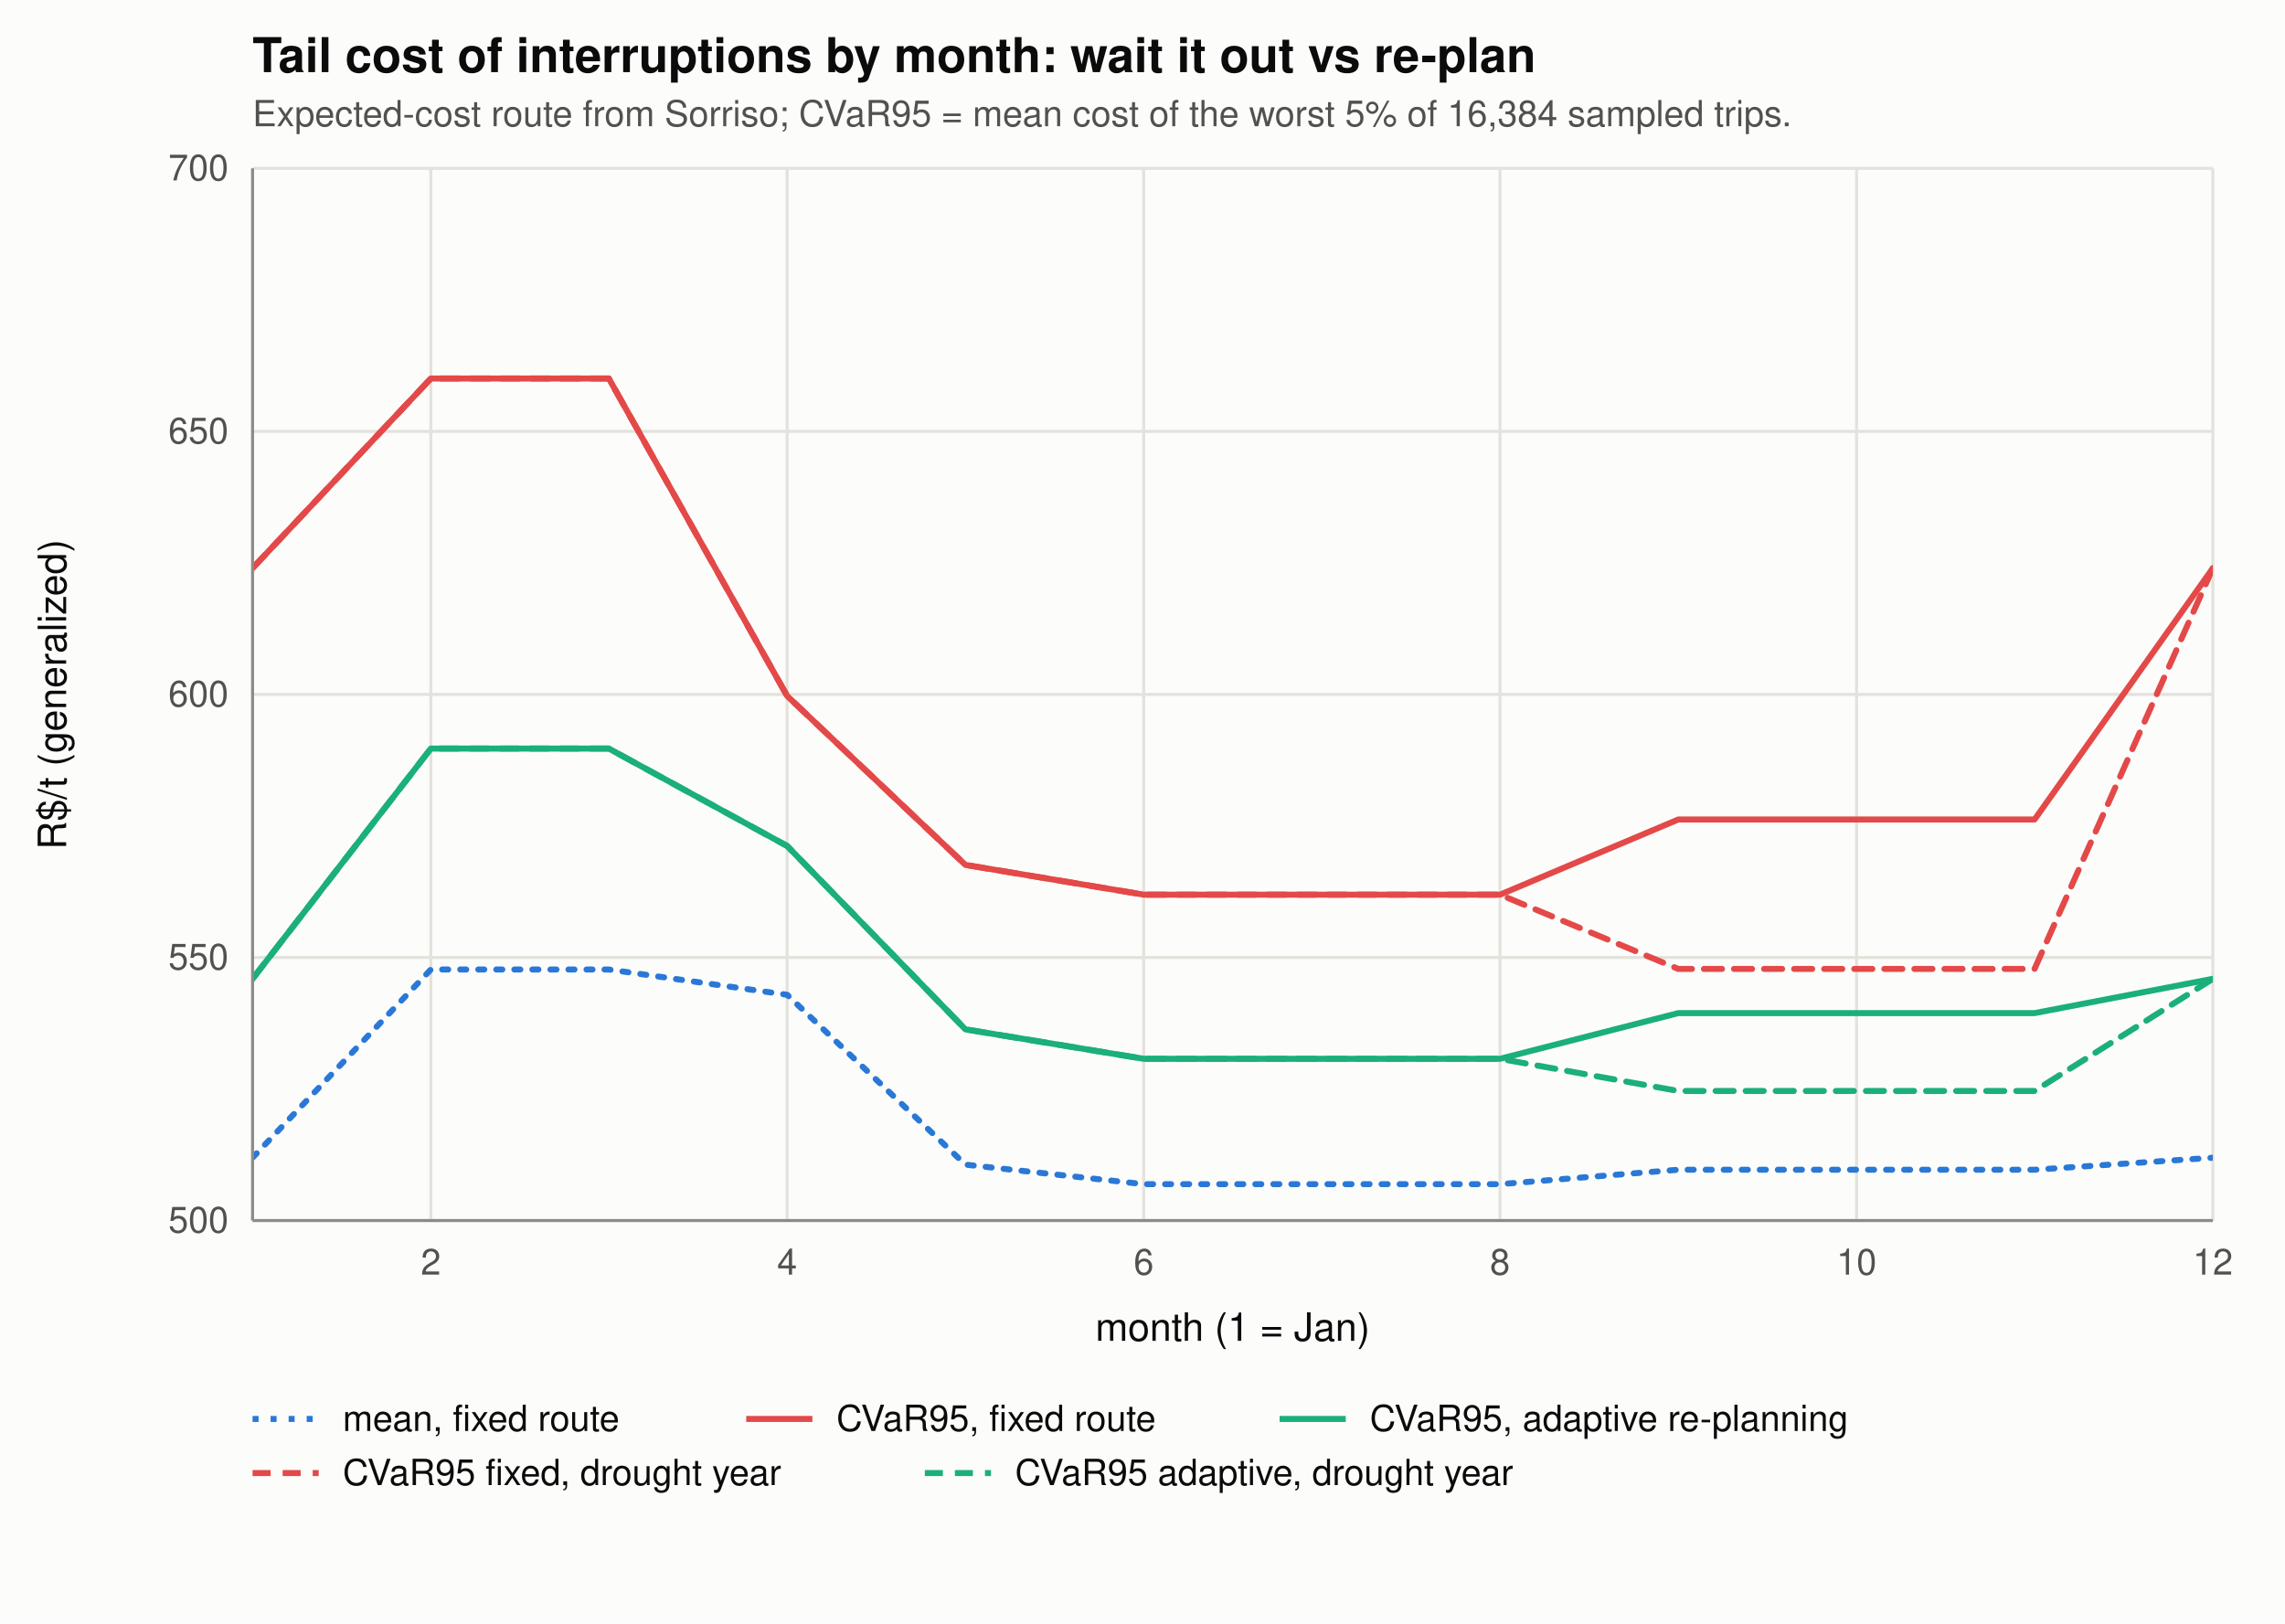
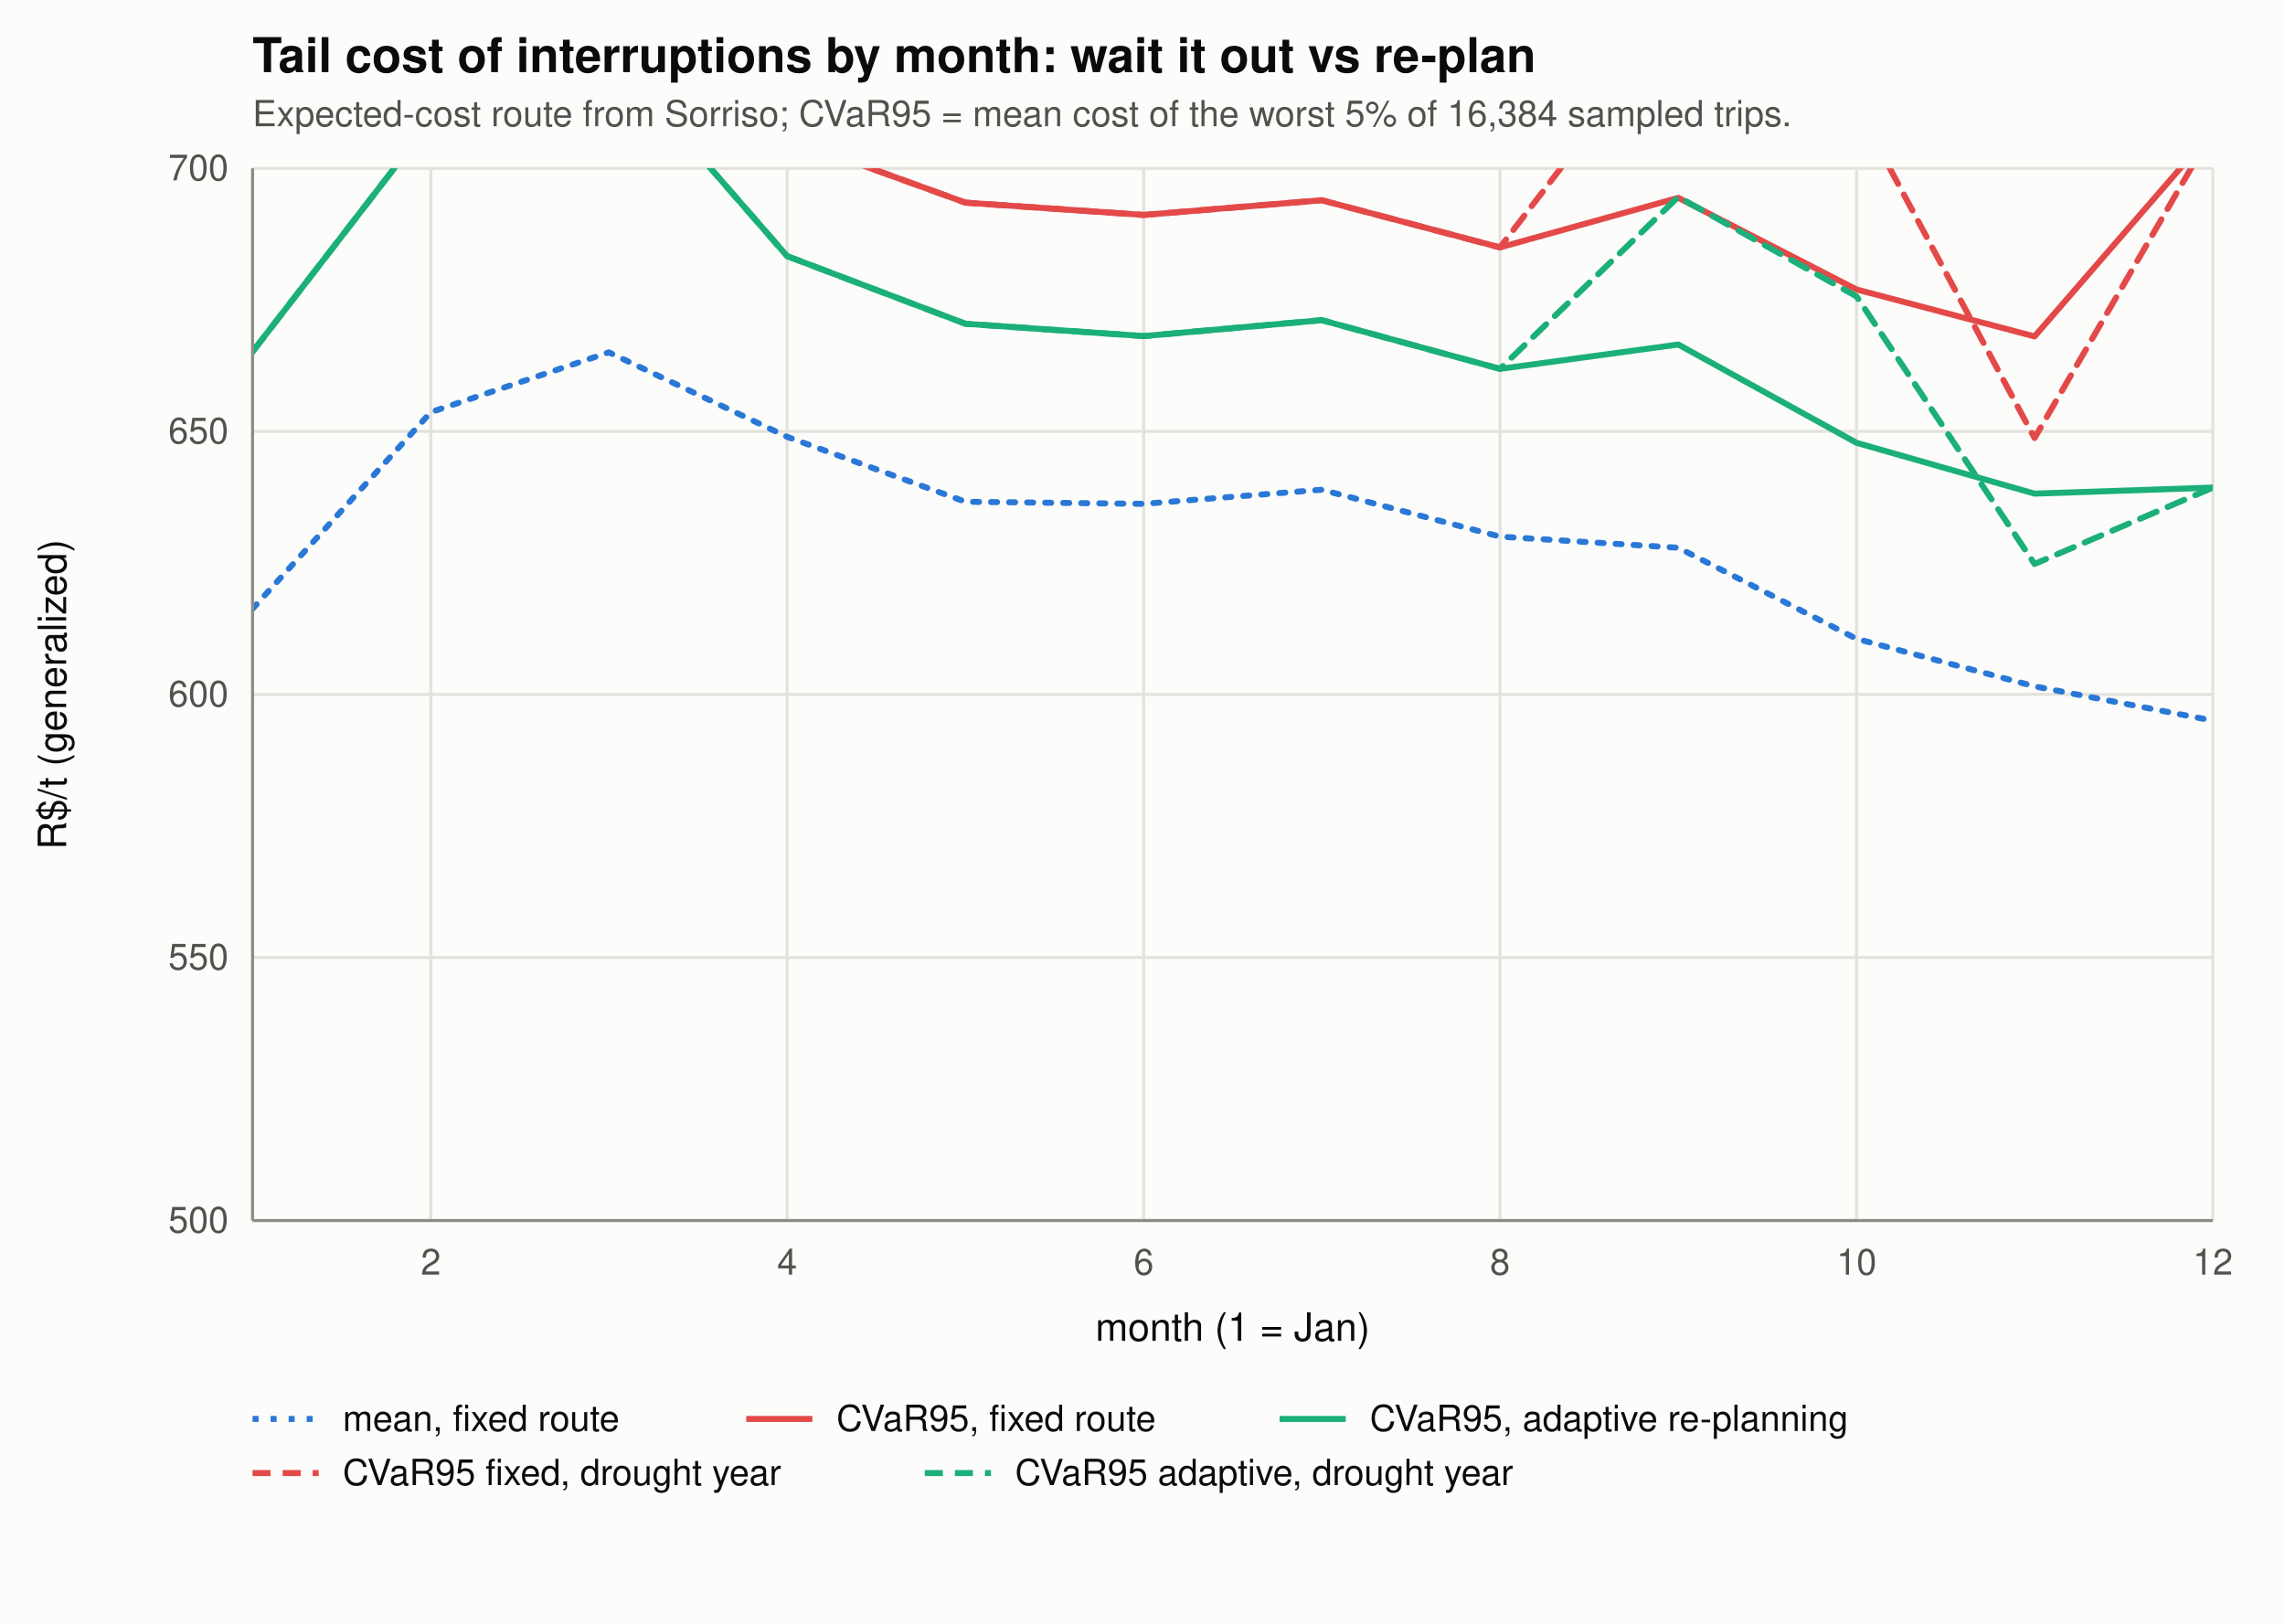
<svg xmlns="http://www.w3.org/2000/svg" viewBox="0 0 760 540" width="760" height="540" font-family="-apple-system, Segoe UI, Helvetica, Arial, sans-serif">
  <rect width="760" height="540" fill="#fcfcfb" />
  <text x="84" y="24" text-anchor="start" font-size="16" fill="#0b0b0b">
    <tspan font-weight="600">Tail cost of interruptions by month: wait it out vs re-plan</tspan>
  </text>
  <text x="84" y="42" text-anchor="start" font-size="12" fill="#52514e">Expected-cost route from Sorriso; CVaR95 = mean cost of the worst 5% of 16,384 sampled trips.</text>
  <defs>
    <clipPath id="plot">
      <rect x="84" y="56" width="652" height="350" />
    </clipPath>
  </defs>
  <line x1="143.3" y1="56" x2="143.3" y2="406" stroke="#e4e2dc" stroke-width="1" />
  <text x="143.3" y="424" text-anchor="middle" font-size="12" fill="#52514e">2</text>
  <line x1="261.8" y1="56" x2="261.8" y2="406" stroke="#e4e2dc" stroke-width="1" />
  <text x="261.8" y="424" text-anchor="middle" font-size="12" fill="#52514e">4</text>
  <line x1="380.4" y1="56" x2="380.4" y2="406" stroke="#e4e2dc" stroke-width="1" />
  <text x="380.4" y="424" text-anchor="middle" font-size="12" fill="#52514e">6</text>
  <line x1="498.9" y1="56" x2="498.9" y2="406" stroke="#e4e2dc" stroke-width="1" />
  <text x="498.9" y="424" text-anchor="middle" font-size="12" fill="#52514e">8</text>
  <line x1="617.5" y1="56" x2="617.5" y2="406" stroke="#e4e2dc" stroke-width="1" />
  <text x="617.5" y="424" text-anchor="middle" font-size="12" fill="#52514e">10</text>
  <line x1="736" y1="56" x2="736" y2="406" stroke="#e4e2dc" stroke-width="1" />
  <text x="736" y="424" text-anchor="middle" font-size="12" fill="#52514e">12</text>
  <line x1="84" y1="406" x2="736" y2="406" stroke="#e4e2dc" stroke-width="1" />
  <text x="76" y="410" text-anchor="end" font-size="12" fill="#52514e">500</text>
  <line x1="84" y1="318.5" x2="736" y2="318.5" stroke="#e4e2dc" stroke-width="1" />
  <text x="76" y="322.5" text-anchor="end" font-size="12" fill="#52514e">550</text>
  <line x1="84" y1="231" x2="736" y2="231" stroke="#e4e2dc" stroke-width="1" />
  <text x="76" y="235" text-anchor="end" font-size="12" fill="#52514e">600</text>
  <line x1="84" y1="143.5" x2="736" y2="143.5" stroke="#e4e2dc" stroke-width="1" />
  <text x="76" y="147.5" text-anchor="end" font-size="12" fill="#52514e">650</text>
  <line x1="84" y1="56" x2="736" y2="56" stroke="#e4e2dc" stroke-width="1" />
  <text x="76" y="60" text-anchor="end" font-size="12" fill="#52514e">700</text>
  <g clip-path="url(#plot)">
-     <path d="M84 385.1 L143.3 322.5 L202.5 322.5 L261.8 330.9 L321.1 387.4 L380.4 393.9 L439.6 393.9 L498.9 393.9 L558.2 389.1 L617.5 389.1 L676.7 389.1 L736 385.1 " fill="none" stroke="#2a78d6" stroke-width="2" stroke-linejoin="round" stroke-linecap="round" stroke-dasharray="2 4" />
-     <path d="M84 189 L143.3 125.9 L202.5 125.9 L261.8 231.5 L321.1 287.7 L380.4 297.6 L439.6 297.6 L498.9 297.6 L558.2 272.6 L617.5 272.6 L676.7 272.6 L736 189 " fill="none" stroke="#e34948" stroke-width="2" stroke-linejoin="round" stroke-linecap="round" stroke-dasharray="" />
-     <path d="M84 325.6 L143.3 249 L202.5 249 L261.8 281.4 L321.1 342.4 L380.4 352.2 L439.6 352.2 L498.9 352.2 L558.2 337 L617.5 337 L676.7 337 L736 325.6 " fill="none" stroke="#1baf7a" stroke-width="2" stroke-linejoin="round" stroke-linecap="round" stroke-dasharray="" />
-     <path d="M84 189 L143.3 125.9 L202.5 125.9 L261.8 231.5 L321.1 287.7 L380.4 297.6 L439.6 297.6 L498.9 297.6 L558.2 322.3 L617.5 322.3 L676.7 322.3 L736 189 " fill="none" stroke="#e34948" stroke-width="2" stroke-linejoin="round" stroke-linecap="round" stroke-dasharray="6 4" />
-     <path d="M84 325.6 L143.3 249 L202.5 249 L261.8 281.4 L321.1 342.4 L380.4 352.2 L439.6 352.2 L498.9 352.2 L558.2 362.9 L617.5 362.9 L676.7 362.9 L736 325.6 " fill="none" stroke="#1baf7a" stroke-width="2" stroke-linejoin="round" stroke-linecap="round" stroke-dasharray="6 4" />
+     <path d="M84 202.5 L143.3 137.1 L202.5 117.2 L261.8 145.3 L321.1 166.9 L380.4 167.6 L439.6 162.9 L498.9 178.5 L558.2 182.2 L617.5 212.5 L676.7 228.3 L736 239.7 " fill="none" stroke="#2a78d6" stroke-width="2" stroke-linejoin="round" stroke-linecap="round" stroke-dasharray="2 4" />
+     <path d="M84 6.3 L143.3 -59.2 L202.5 -79.3 L261.8 45.9 L321.1 67.4 L380.4 71.5 L439.6 66.6 L498.9 82.3 L558.2 65.8 L617.5 96.3 L676.7 111.9 L736 43.5 " fill="none" stroke="#e34948" stroke-width="2" stroke-linejoin="round" stroke-linecap="round" stroke-dasharray="" />
+     <path d="M84 117 L143.3 40.2 L202.5 17.1 L261.8 85.2 L321.1 107.7 L380.4 111.8 L439.6 106.5 L498.9 122.7 L558.2 114.6 L617.5 147.3 L676.7 164.2 L736 162.2 " fill="none" stroke="#1baf7a" stroke-width="2" stroke-linejoin="round" stroke-linecap="round" stroke-dasharray="" />
+     <path d="M84 6.3 L143.3 -59.2 L202.5 -79.3 L261.8 45.9 L321.1 67.4 L380.4 71.5 L439.6 66.6 L498.9 82.3 L558.2 5 L617.5 35.4 L676.7 145.7 L736 43.5 " fill="none" stroke="#e34948" stroke-width="2" stroke-linejoin="round" stroke-linecap="round" stroke-dasharray="6 4" />
+     <path d="M84 117 L143.3 40.2 L202.5 17.1 L261.8 85.2 L321.1 107.7 L380.4 111.8 L439.6 106.5 L498.9 122.7 L558.2 65.5 L617.5 98.6 L676.7 187.6 L736 162.2 " fill="none" stroke="#1baf7a" stroke-width="2" stroke-linejoin="round" stroke-linecap="round" stroke-dasharray="6 4" />
  </g>
  <line x1="84" y1="406" x2="736" y2="406" stroke="#8d8b85" stroke-width="1" />
  <line x1="84" y1="56" x2="84" y2="406" stroke="#8d8b85" stroke-width="1" />
  <text x="410" y="446" text-anchor="middle" font-size="13" fill="#0b0b0b">month (1 = Jan)</text>
  <text transform="translate(22 231) rotate(-90)" text-anchor="middle" font-size="13" fill="#0b0b0b">R$/t (generalized)</text>
  <line x1="84" y1="472" x2="106" y2="472" stroke="#2a78d6" stroke-width="2" stroke-dasharray="2 4" />
  <text x="114" y="476" text-anchor="start" font-size="12" fill="#0b0b0b">mean, fixed route</text>
  <line x1="248.2" y1="472" x2="270.2" y2="472" stroke="#e34948" stroke-width="2" stroke-dasharray="" />
  <text x="278.2" y="476" text-anchor="start" font-size="12" fill="#0b0b0b">CVaR95, fixed route</text>
  <line x1="425.6" y1="472" x2="447.6" y2="472" stroke="#1baf7a" stroke-width="2" stroke-dasharray="" />
  <text x="455.6" y="476" text-anchor="start" font-size="12" fill="#0b0b0b">CVaR95, adaptive re-planning</text>
  <line x1="84" y1="490" x2="106" y2="490" stroke="#e34948" stroke-width="2" stroke-dasharray="6 4" />
  <text x="114" y="494" text-anchor="start" font-size="12" fill="#0b0b0b">CVaR95 fixed, drought year</text>
  <line x1="307.6" y1="490" x2="329.6" y2="490" stroke="#1baf7a" stroke-width="2" stroke-dasharray="6 4" />
  <text x="337.6" y="494" text-anchor="start" font-size="12" fill="#0b0b0b">CVaR95 adaptive, drought year</text>
</svg>
